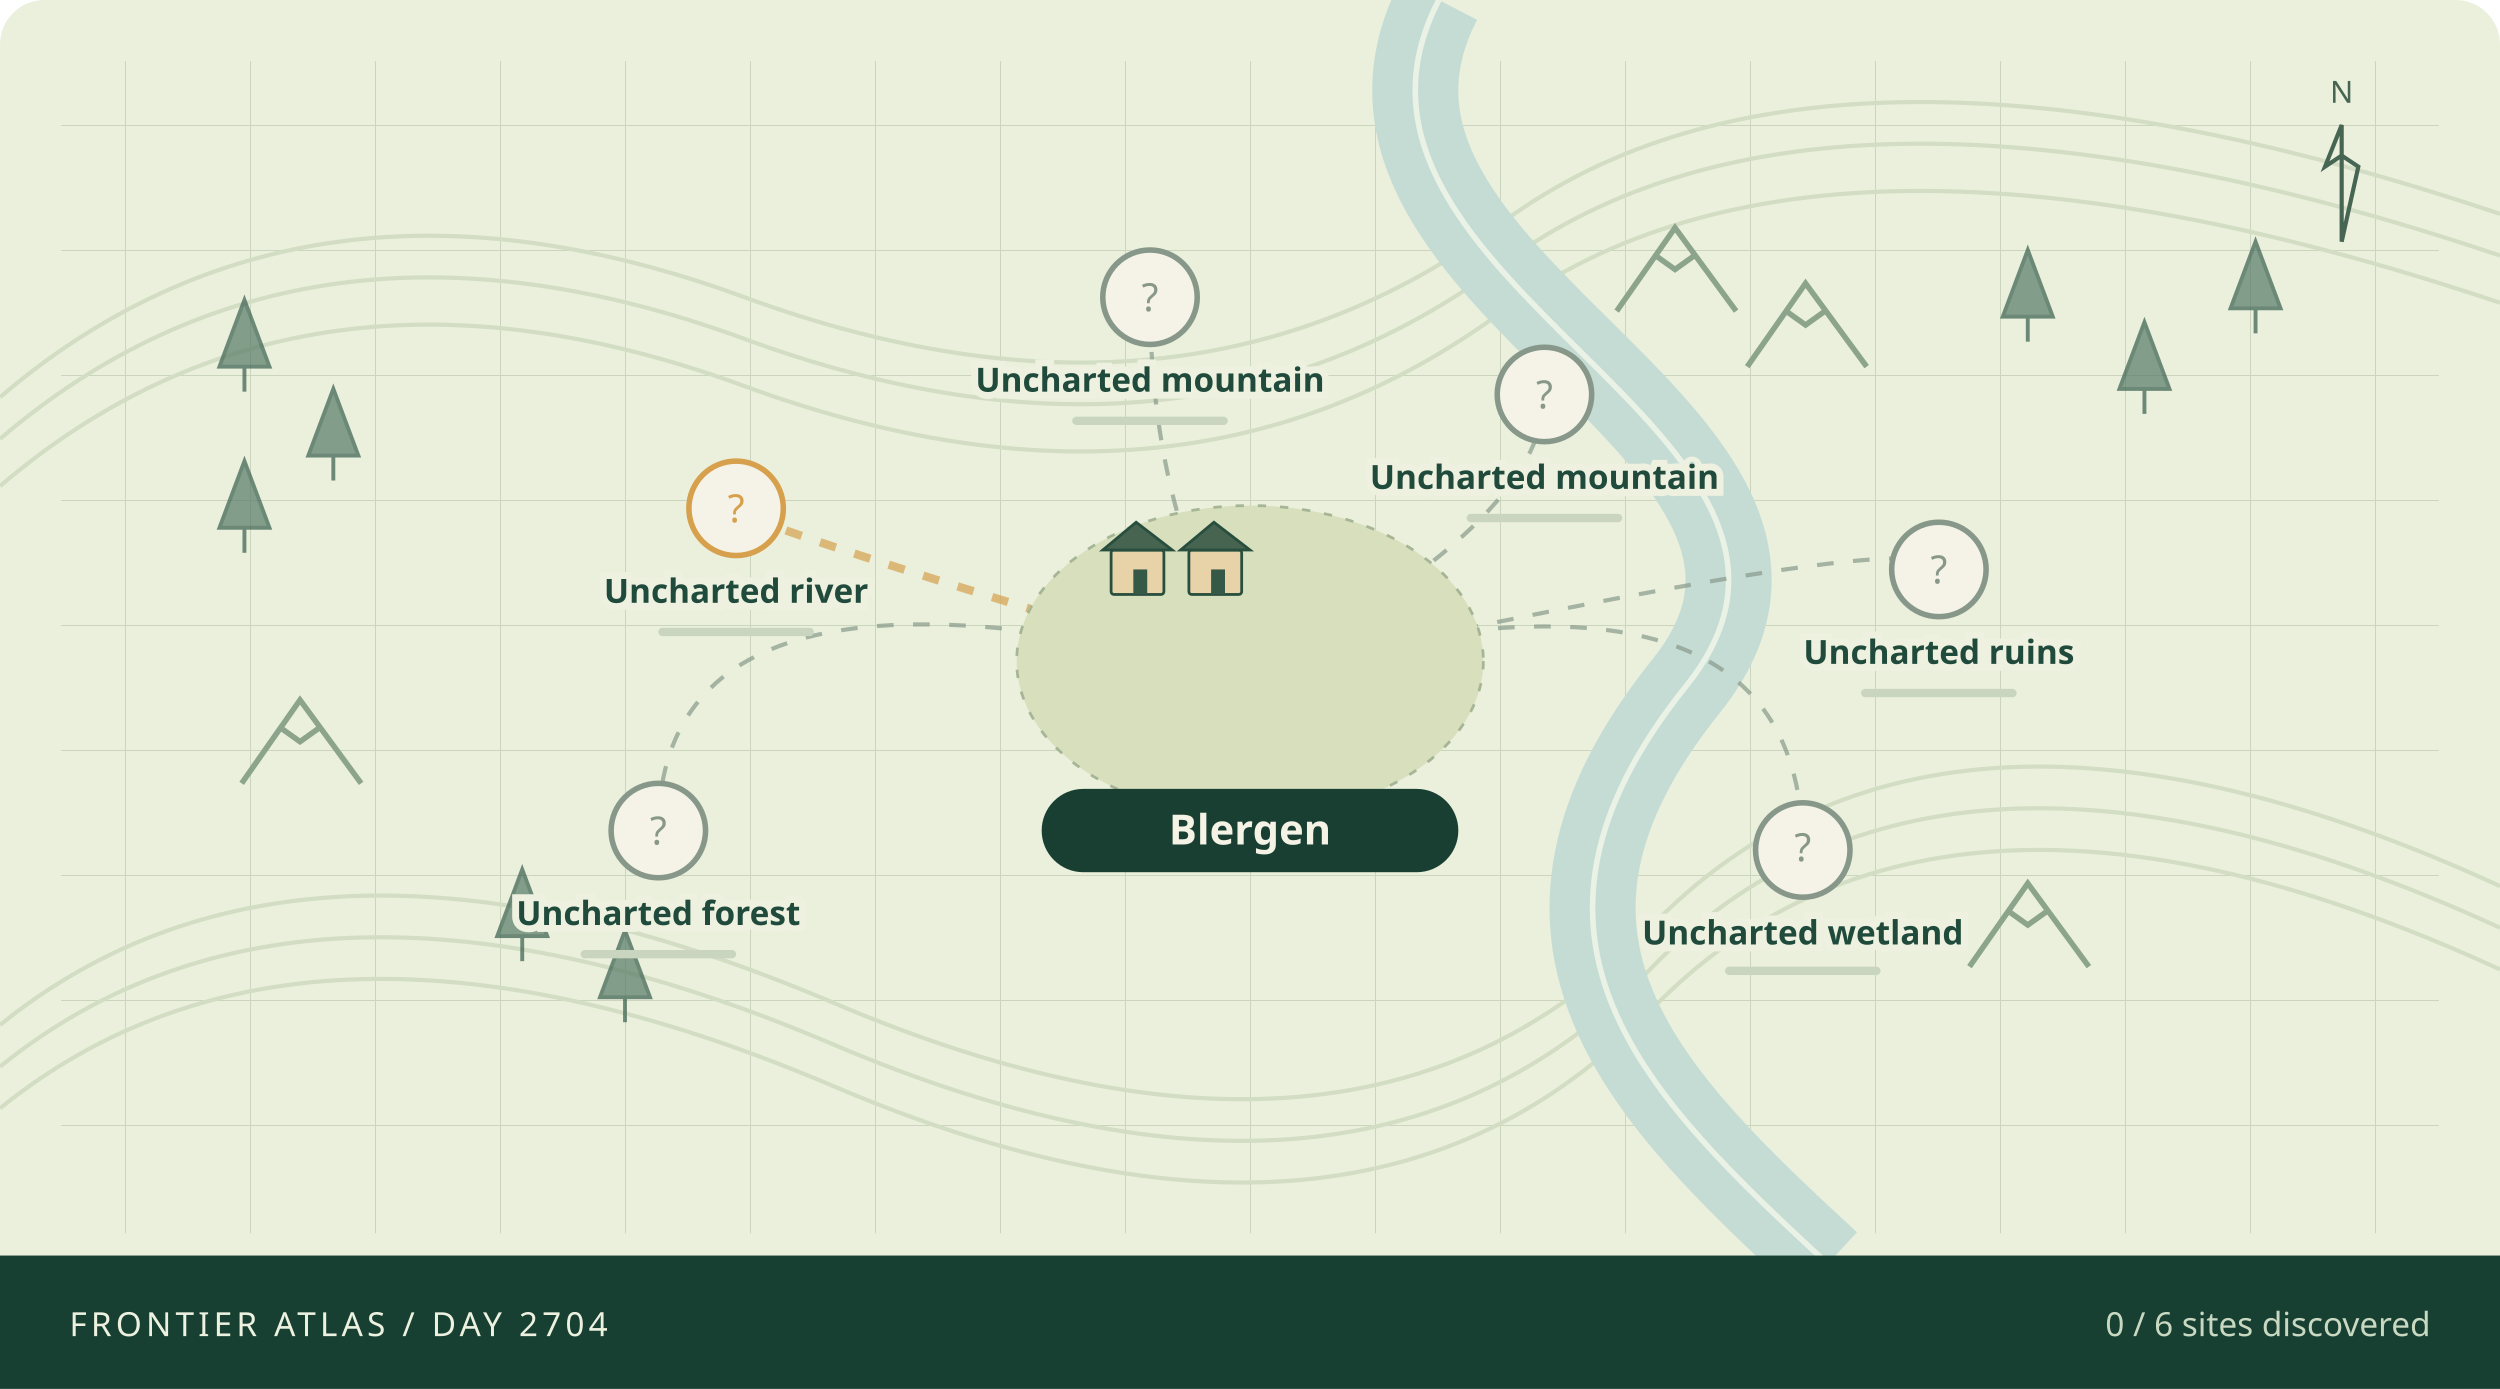
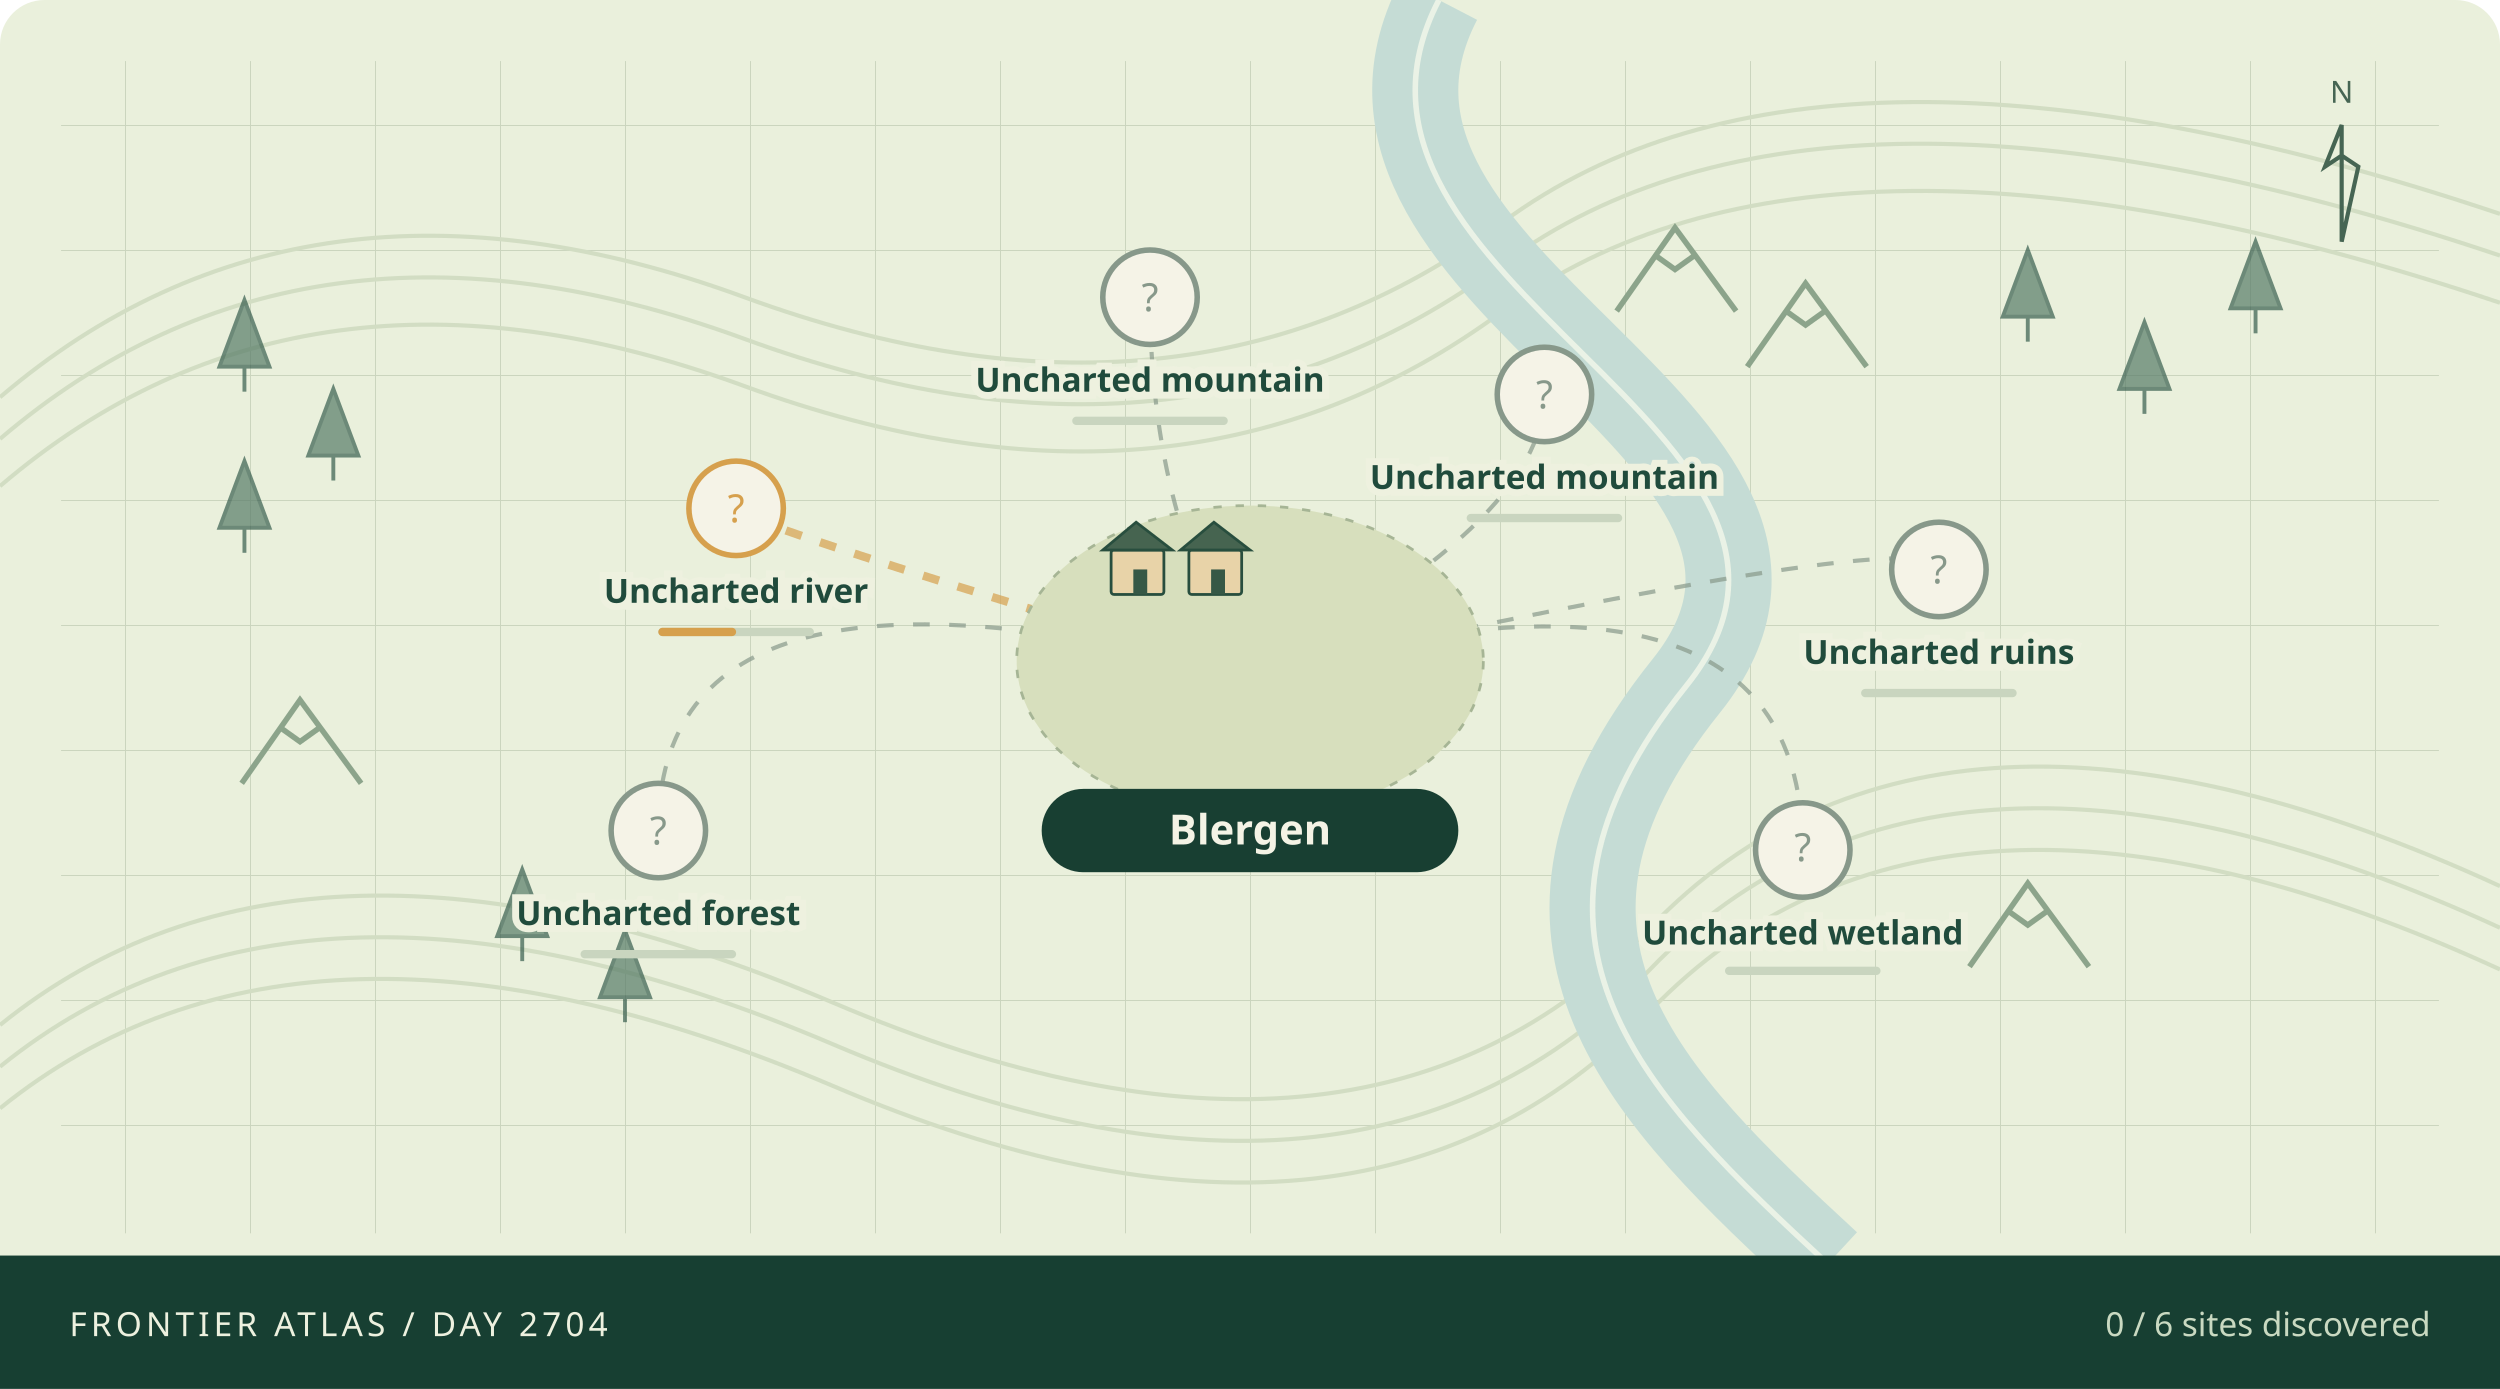
<svg xmlns="http://www.w3.org/2000/svg" viewBox="0 0 900 500" role="img" aria-labelledby="atlas-title atlas-desc">
  <defs>
    <pattern id="grid" width="45" height="45" patternUnits="userSpaceOnUse">
      <path d="M45 0H0V45" fill="none" stroke="#cad4bd" stroke-width=".7" />
    </pattern>
  </defs>
  <rect width="900" height="500" rx="16" fill="#eaf0dc" />
  <rect x="22" y="22" width="856" height="422" fill="url(#grid)" />
  <g fill="none" stroke="#d2ddc3" stroke-width="1.5">
    <path d="M0 143Q110 49 268 107T541 80T900 77" />
    <path d="M0 158Q110 64 268 122T541 95T900 92" />
    <path d="M0 175Q110 81 268 139T541 112T900 109" />
    <path d="M0 369Q110 280 300 361T594 334T900 319" />
    <path d="M0 384Q110 295 300 376T594 349T900 334" />
    <path d="M0 399Q110 310 300 391T594 364T900 349" />
  </g>
  <path d="M518 0C465 102 680 156 607 247S593 395 658 455" fill="none" stroke="#c5dcd5" stroke-width="31" />
  <path d="M518 0C465 102 680 156 607 247S593 395 658 455" fill="none" stroke="#f1f6e9" stroke-width="2" opacity=".85" />
  <path d="M79 132l9 -24 9 24z M88 132v9" fill="#567a66" stroke="#365d4d" stroke-width="1.4" opacity=".7" />
  <path d="M111 164l9 -24 9 24z M120 164v9" fill="#567a66" stroke="#365d4d" stroke-width="1.4" opacity=".7" />
  <path d="M79 190l9 -24 9 24z M88 190v9" fill="#567a66" stroke="#365d4d" stroke-width="1.4" opacity=".7" />
  <path d="M721 114l9 -24 9 24z M730 114v9" fill="#567a66" stroke="#365d4d" stroke-width="1.4" opacity=".7" />
  <path d="M763 140l9 -24 9 24z M772 140v9" fill="#567a66" stroke="#365d4d" stroke-width="1.4" opacity=".7" />
  <path d="M803 111l9 -24 9 24z M812 111v9" fill="#567a66" stroke="#365d4d" stroke-width="1.4" opacity=".7" />
  <path d="M179 337l9 -24 9 24z M188 337v9" fill="#567a66" stroke="#365d4d" stroke-width="1.4" opacity=".7" />
  <path d="M216 359l9 -24 9 24z M225 359v9" fill="#567a66" stroke="#365d4d" stroke-width="1.4" opacity=".7" />
  <path d="M582 112l21 -30 22 30 M596 92l7 5 7 -5" fill="none" stroke="#8ca48b" stroke-width="2" />
  <path d="M629 132l21 -30 22 30 M643 112l7 5 7 -5" fill="none" stroke="#8ca48b" stroke-width="2" />
  <path d="M87 282l21 -30 22 30 M101 262l7 5 7 -5" fill="none" stroke="#8ca48b" stroke-width="2" />
  <path d="M709 348l21 -30 22 30 M723 328l7 5 7 -5" fill="none" stroke="#8ca48b" stroke-width="2" />
  <path d="M450 243Q265 188 265 183" fill="none" stroke="#d6a04d" stroke-width="3" stroke-dasharray="6 7" opacity=".7" />
  <path d="M450 243Q237 188 237 299" fill="none" stroke="#87988a" stroke-width="1.5" stroke-dasharray="6 7" opacity=".7" />
  <path d="M450 243Q556 188 556 142" fill="none" stroke="#87988a" stroke-width="1.5" stroke-dasharray="6 7" opacity=".7" />
  <path d="M450 243Q649 188 649 306" fill="none" stroke="#87988a" stroke-width="1.5" stroke-dasharray="6 7" opacity=".7" />
  <path d="M450 243Q698 188 698 205" fill="none" stroke="#87988a" stroke-width="1.5" stroke-dasharray="6 7" opacity=".7" />
  <path d="M450 243Q414 188 414 107" fill="none" stroke="#87988a" stroke-width="1.5" stroke-dasharray="6 7" opacity=".7" />
  <ellipse cx="450" cy="238" rx="84" ry="56" fill="#d7dfbd" stroke="#a6b595" stroke-dasharray="3 5" />
  <g>
    <rect x="400" y="198" width="19" height="16" rx="1" fill="#e8d3a8" stroke="#284e3e" />
    <path d="M397 198l12 -10 13 10z" fill="#466450" stroke="#284e3e" />
    <rect x="408" y="205" width="5" height="9" fill="#365846" />
  </g>
  <g>
    <rect x="428" y="198" width="19" height="16" rx="1" fill="#e8d3a8" stroke="#284e3e" />
    <path d="M425 198l12 -10 13 10z" fill="#466450" stroke="#284e3e" />
    <rect x="436" y="205" width="5" height="9" fill="#365846" />
  </g>
  <g>
    <circle cx="265" cy="183" r="17" fill="#f5f3e7" stroke="#d6a04d" stroke-width="2" />
    <text x="265" y="188" text-anchor="middle" font-family="system-ui,sans-serif" font-size="14" fill="#d6a04d">?</text>
    <text x="265" y="217" text-anchor="middle" font-family="system-ui,sans-serif" font-weight="600" font-size="12" fill="#204b3c" stroke="#eef1df" stroke-width="5" paint-order="stroke">Uncharted river</text>
    <rect x="237" y="226" width="56" height="3" rx="1.5" fill="#c9d5bf" />
-     <rect x="237" y="226" width="0.0" height="3" rx="1.5" fill="#d6a04d" />
+     <rect x="237" y="226" width="28.0" height="3" rx="1.5" fill="#d6a04d" />
  </g>
  <g>
    <circle cx="237" cy="299" r="17" fill="#f5f3e7" stroke="#87988a" stroke-width="2" />
    <text x="237" y="304" text-anchor="middle" font-family="system-ui,sans-serif" font-size="14" fill="#87988a">?</text>
    <text x="237" y="333" text-anchor="middle" font-family="system-ui,sans-serif" font-weight="600" font-size="12" fill="#204b3c" stroke="#eef1df" stroke-width="5" paint-order="stroke">Uncharted forest</text>
    <rect x="209" y="342" width="56" height="3" rx="1.5" fill="#c9d5bf" />
    <rect x="209" y="342" width="0.0" height="3" rx="1.5" fill="#87988a" />
  </g>
  <g>
    <circle cx="556" cy="142" r="17" fill="#f5f3e7" stroke="#87988a" stroke-width="2" />
    <text x="556" y="147" text-anchor="middle" font-family="system-ui,sans-serif" font-size="14" fill="#87988a">?</text>
    <text x="556" y="176" text-anchor="middle" font-family="system-ui,sans-serif" font-weight="600" font-size="12" fill="#204b3c" stroke="#eef1df" stroke-width="5" paint-order="stroke">Uncharted mountain</text>
    <rect x="528" y="185" width="56" height="3" rx="1.5" fill="#c9d5bf" />
    <rect x="528" y="185" width="0.0" height="3" rx="1.5" fill="#87988a" />
  </g>
  <g>
    <circle cx="649" cy="306" r="17" fill="#f5f3e7" stroke="#87988a" stroke-width="2" />
    <text x="649" y="310" text-anchor="middle" font-family="system-ui,sans-serif" font-size="14" fill="#87988a">?</text>
    <text x="649" y="340" text-anchor="middle" font-family="system-ui,sans-serif" font-weight="600" font-size="12" fill="#204b3c" stroke="#eef1df" stroke-width="5" paint-order="stroke">Uncharted wetland</text>
    <rect x="621" y="348" width="56" height="3" rx="1.5" fill="#c9d5bf" />
    <rect x="621" y="348" width="0.0" height="3" rx="1.5" fill="#87988a" />
  </g>
  <g>
    <circle cx="698" cy="205" r="17" fill="#f5f3e7" stroke="#87988a" stroke-width="2" />
    <text x="698" y="210" text-anchor="middle" font-family="system-ui,sans-serif" font-size="14" fill="#87988a">?</text>
    <text x="698" y="239" text-anchor="middle" font-family="system-ui,sans-serif" font-weight="600" font-size="12" fill="#204b3c" stroke="#eef1df" stroke-width="5" paint-order="stroke">Uncharted ruins</text>
    <rect x="670" y="248" width="56" height="3" rx="1.5" fill="#c9d5bf" />
    <rect x="670" y="248" width="0.0" height="3" rx="1.5" fill="#87988a" />
  </g>
  <g>
    <circle cx="414" cy="107" r="17" fill="#f5f3e7" stroke="#87988a" stroke-width="2" />
    <text x="414" y="112" text-anchor="middle" font-family="system-ui,sans-serif" font-size="14" fill="#87988a">?</text>
    <text x="414" y="141" text-anchor="middle" font-family="system-ui,sans-serif" font-weight="600" font-size="12" fill="#204b3c" stroke="#eef1df" stroke-width="5" paint-order="stroke">Uncharted mountain</text>
    <rect x="386" y="150" width="56" height="3" rx="1.5" fill="#c9d5bf" />
    <rect x="386" y="150" width="0.0" height="3" rx="1.5" fill="#87988a" />
  </g>
  <rect x="375" y="284" width="150" height="30" rx="15" fill="#183f32" />
  <text x="450" y="304" text-anchor="middle" fill="#f4f3e5" font-family="system-ui,sans-serif" font-size="15" font-weight="700">Blergen</text>
  <g transform="translate(843,45)" stroke="#466553" fill="none">
    <path d="M0 42V0l-6 15 6 -4 6 4z" stroke-width="1.5" />
    <text x="0" y="-8" text-anchor="middle" stroke="none" fill="#466553" font-family="system-ui,sans-serif" font-size="11">N</text>
  </g>
  <rect x="0" y="452" width="900" height="48" fill="#173f32" />
  <text x="25" y="481" fill="#edf1df" font-family="system-ui,sans-serif" font-size="12" letter-spacing="1.5">FRONTIER ATLAS / DAY 2704</text>
  <text x="875" y="481" text-anchor="end" fill="#c9d9c1" font-family="system-ui,sans-serif" font-size="12">0 / 6 sites discovered</text>
</svg>
